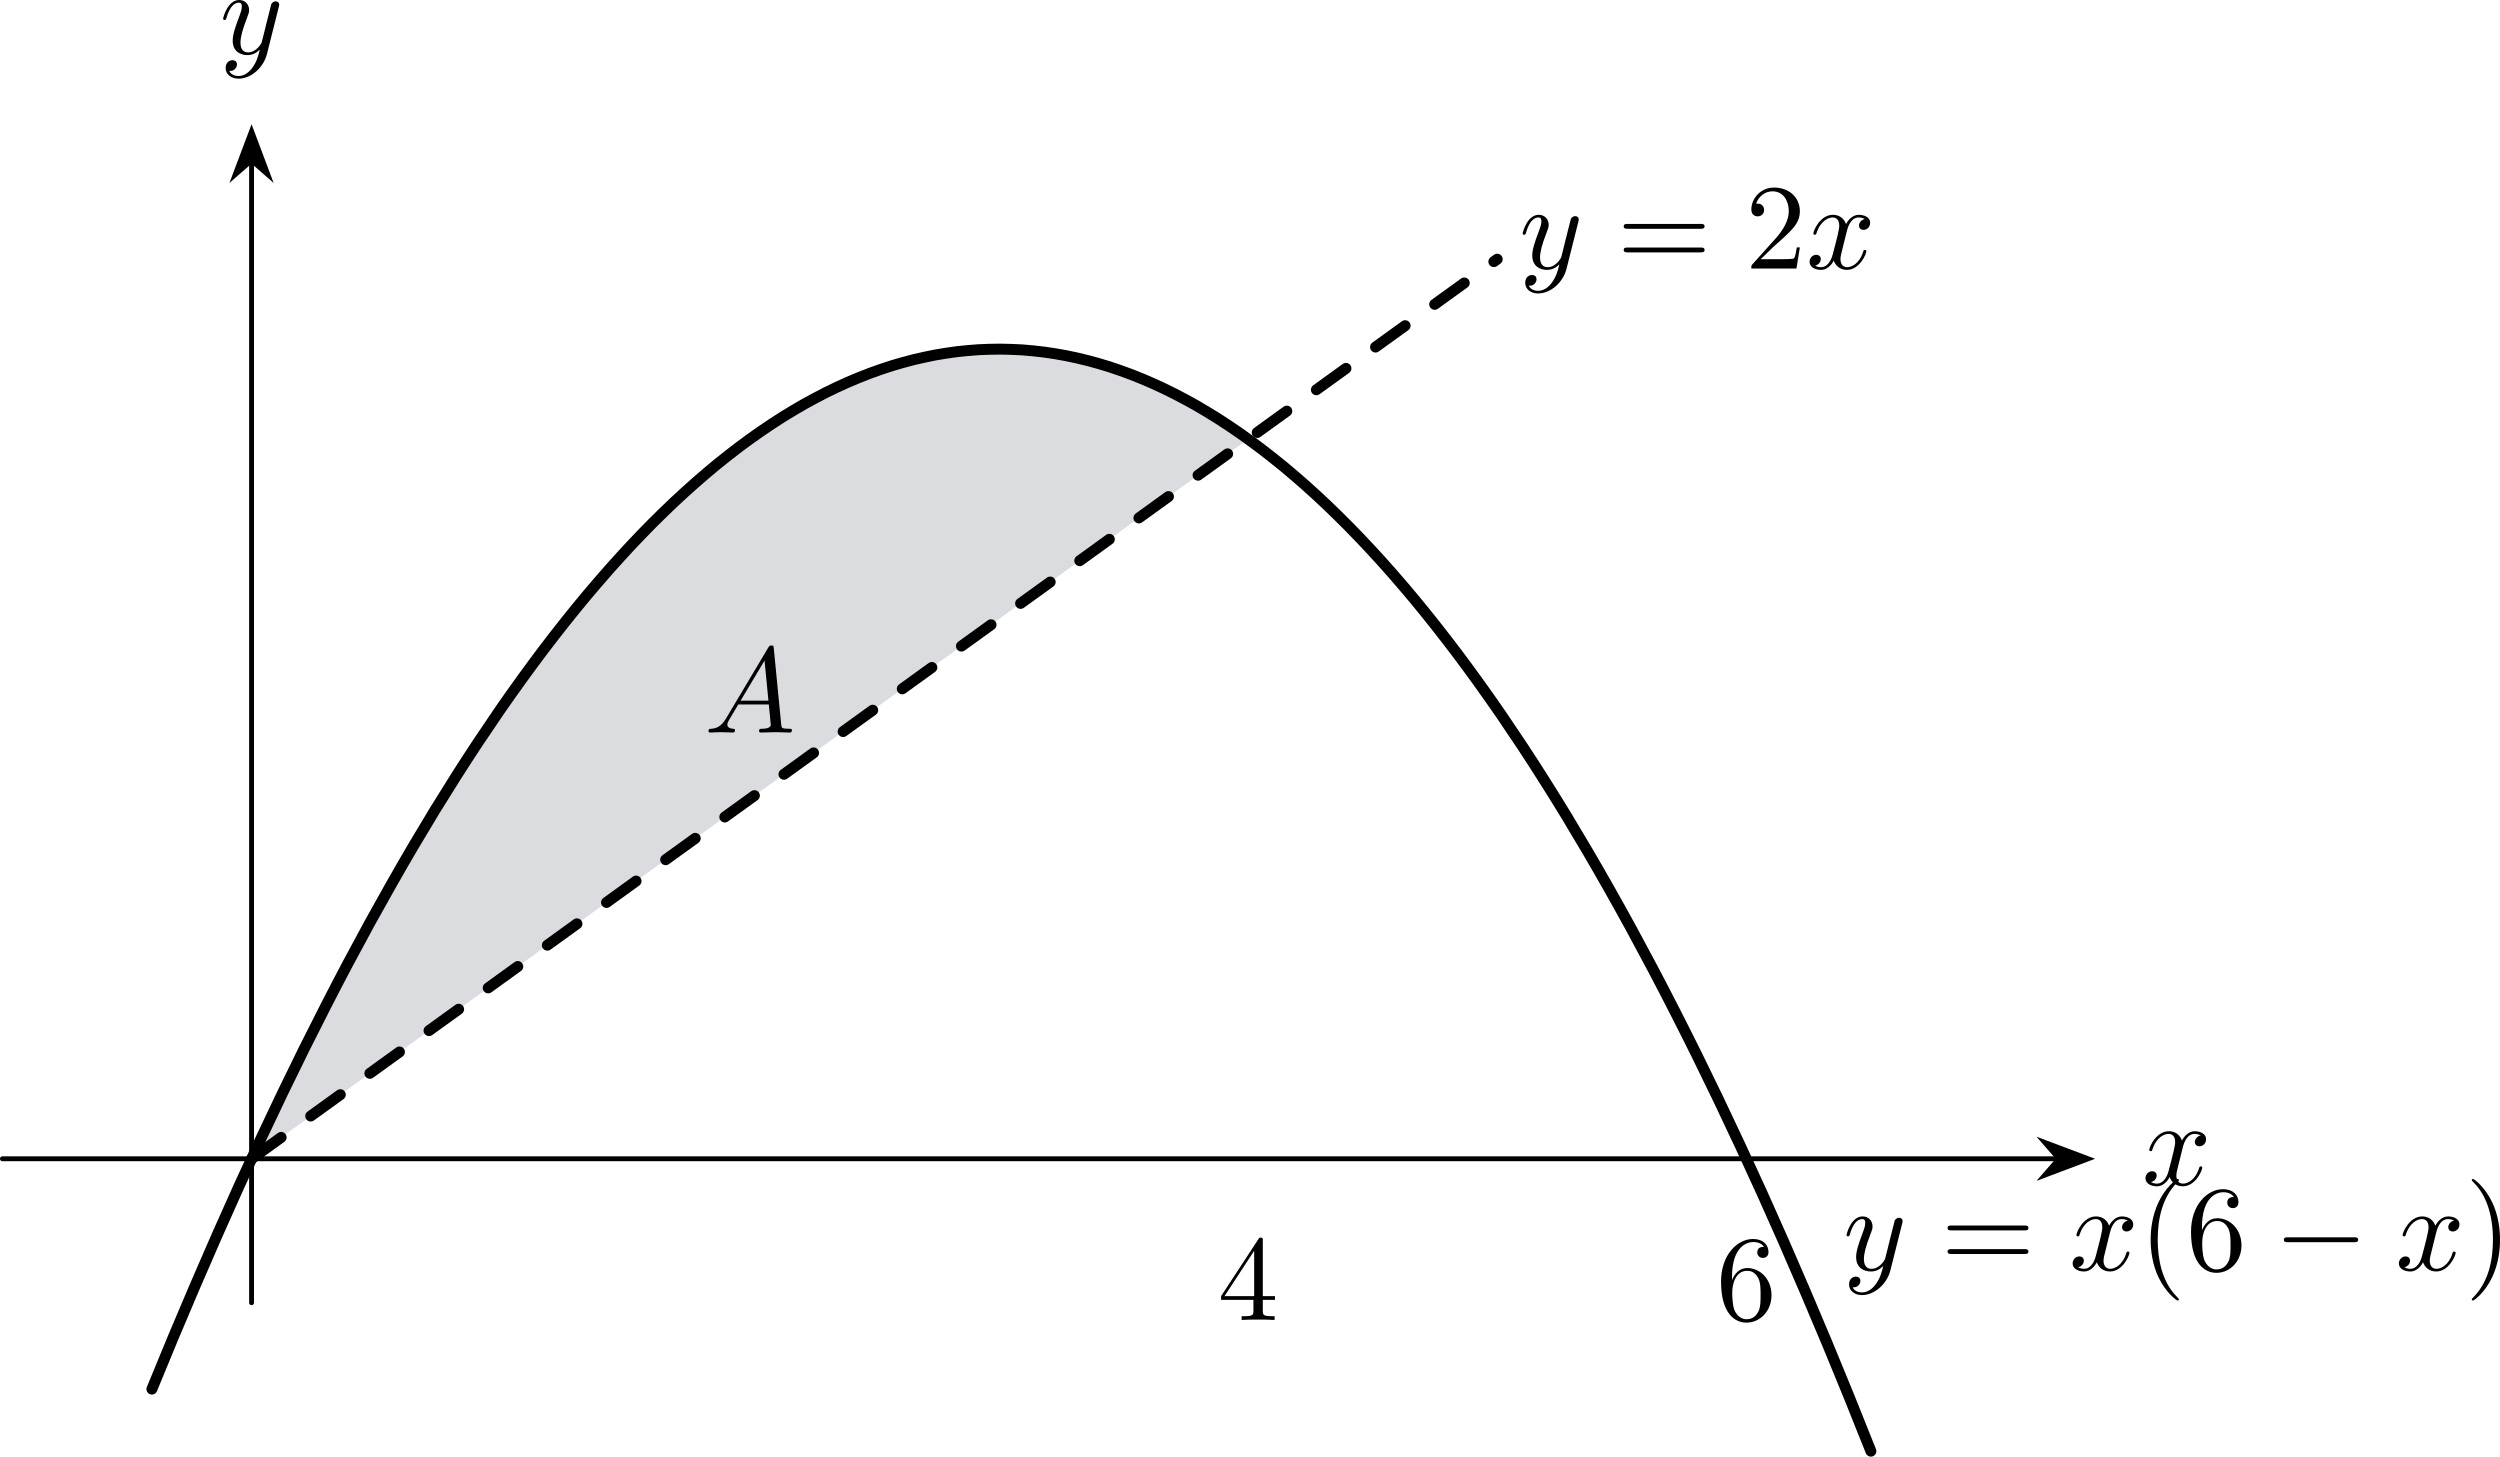
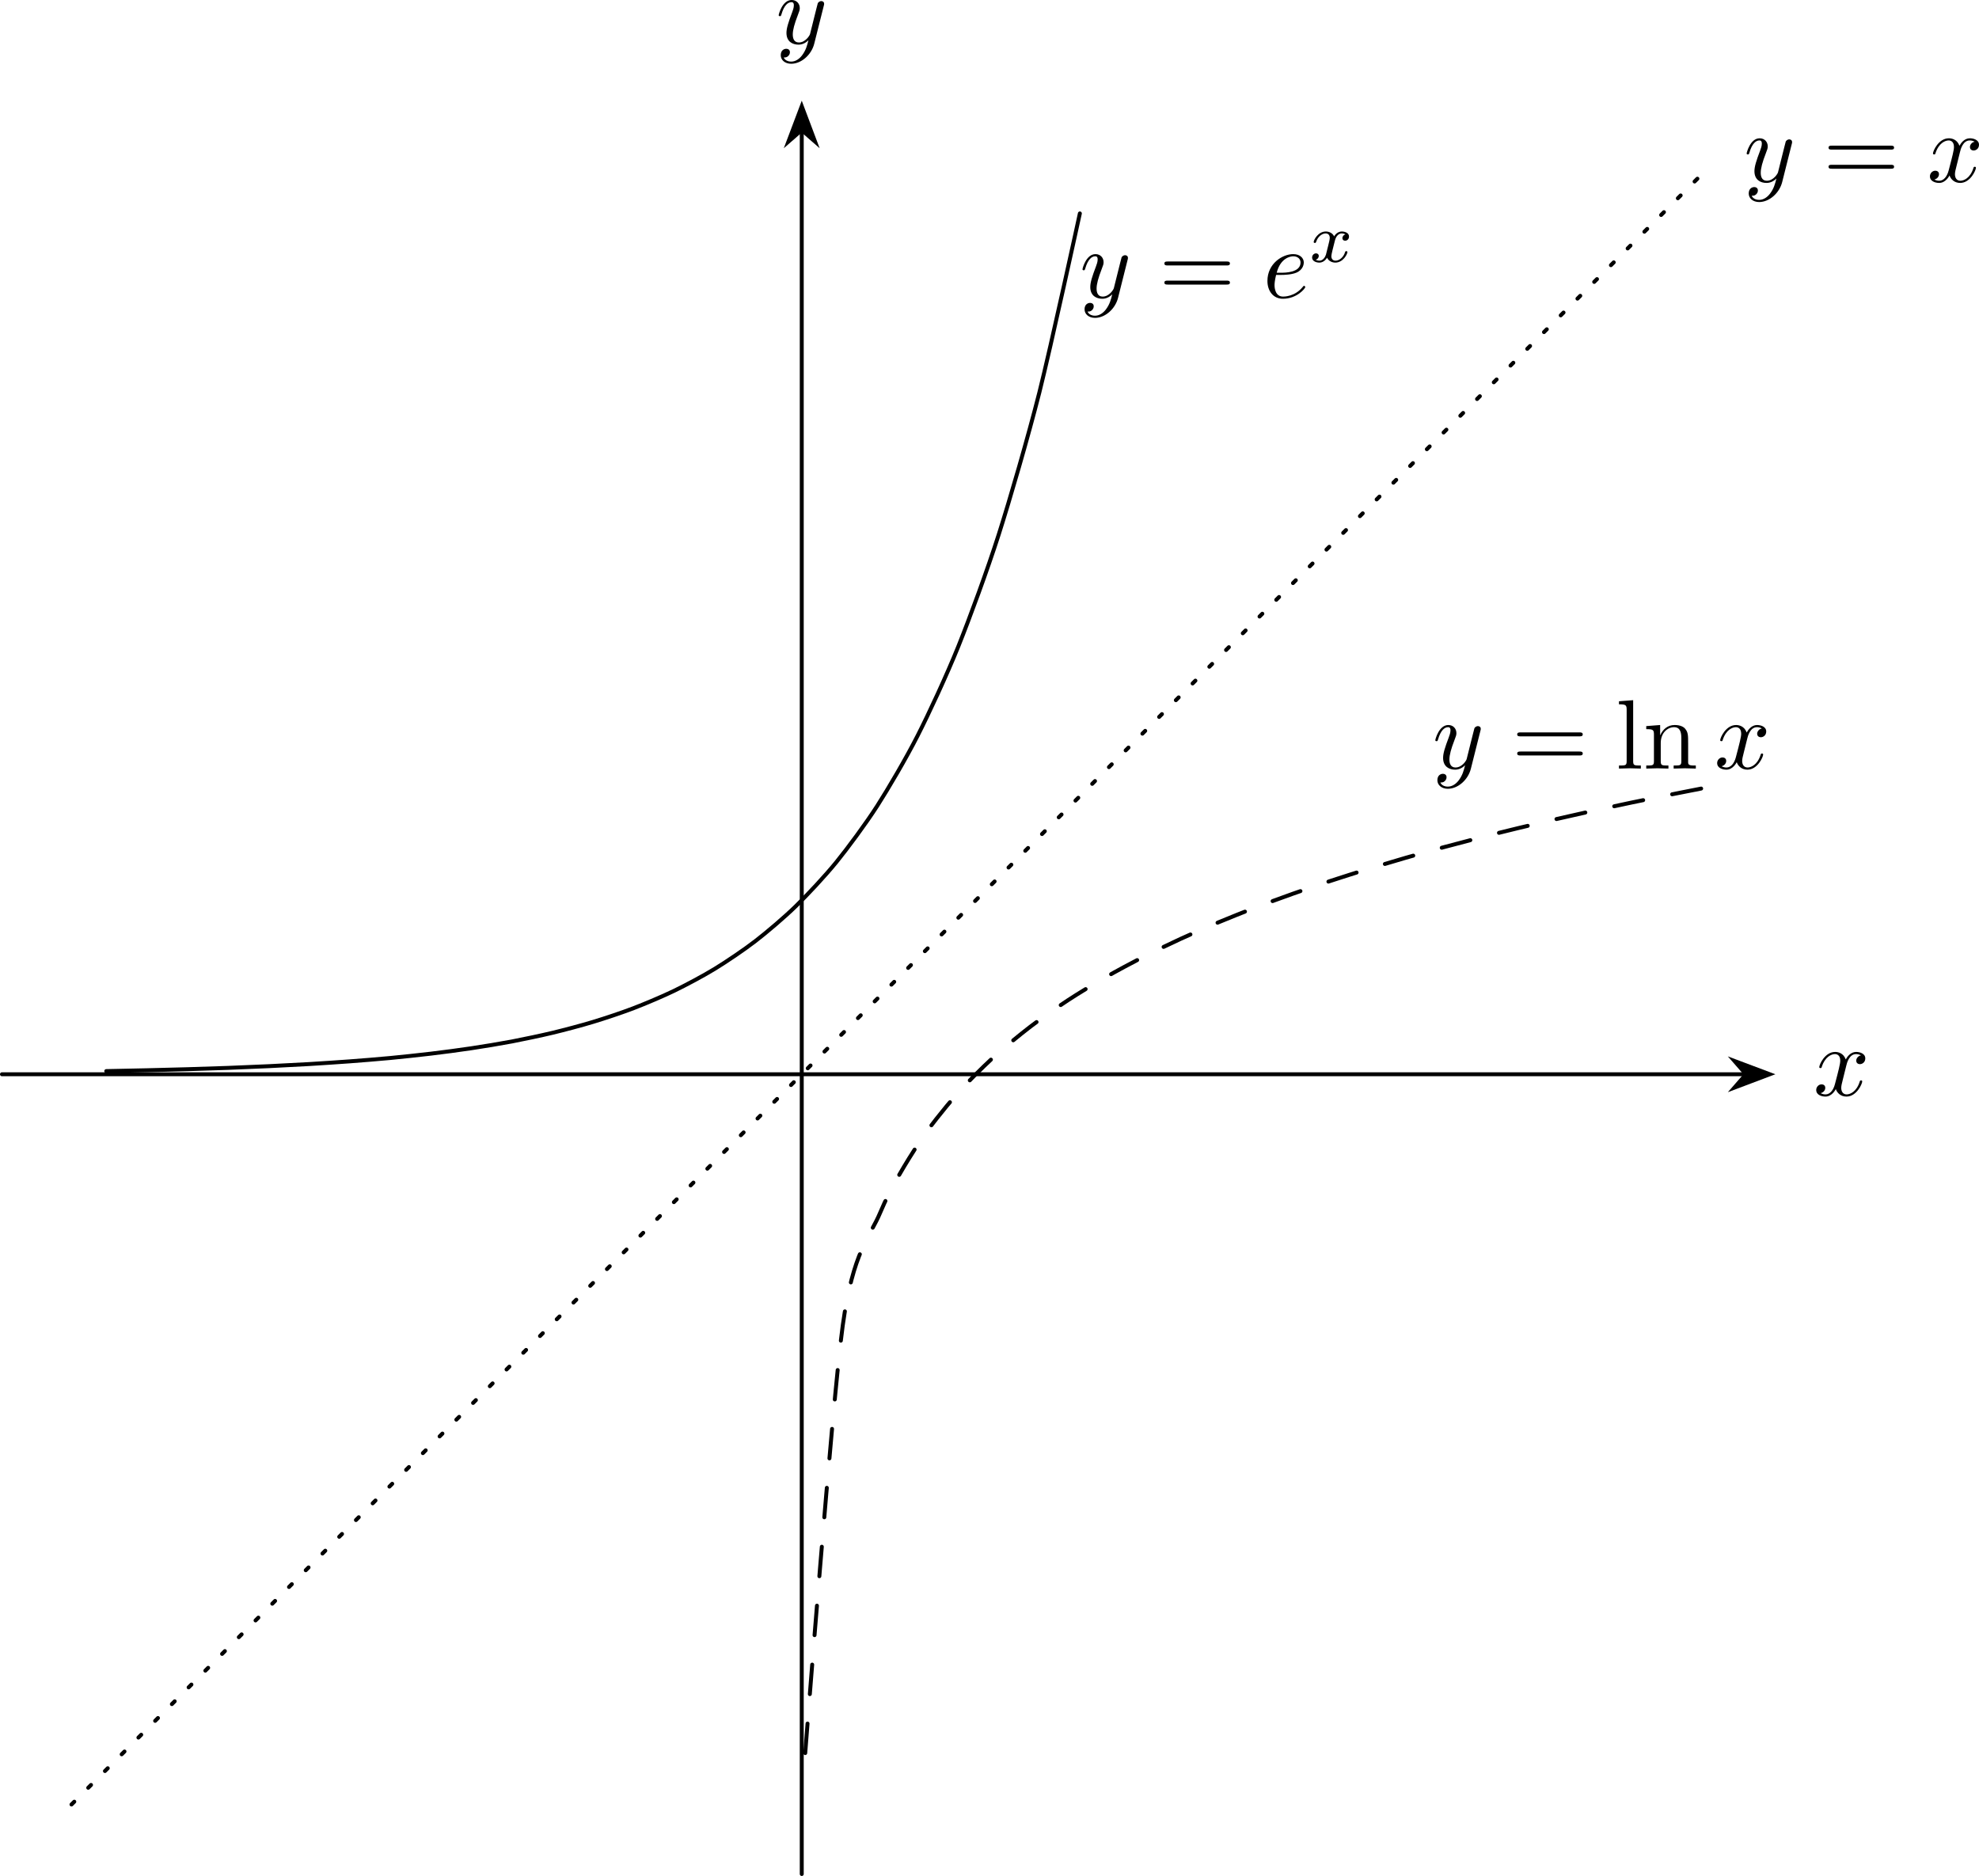
- <svg xmlns="http://www.w3.org/2000/svg" xmlns:xlink="http://www.w3.org/1999/xlink" version="1.1" width="286.732pt" height="167.065pt" viewBox="-0 551.26 286.732 167.065">
+ <svg xmlns="http://www.w3.org/2000/svg" xmlns:xlink="http://www.w3.org/1999/xlink" version="1.1" width="280.06pt" height="265.493pt" viewBox="-0 21.666 280.06 265.493">
  <defs>
-     <path id="g11-0" d="M6.565-2.291C6.735-2.291 6.914-2.291 6.914-2.491S6.735-2.69 6.565-2.69H1.176C1.006-2.69 .827-2.69 .827-2.491S1.006-2.291 1.176-2.291H6.565Z" />
-     <use id="g15-40" xlink:href="#g10-40" transform="scale(.913242)" />
-     <use id="g15-41" xlink:href="#g10-41" transform="scale(.913242)" />
-     <use id="g15-50" xlink:href="#g10-50" transform="scale(.913242)" />
-     <use id="g15-52" xlink:href="#g10-52" transform="scale(.913242)" />
-     <use id="g15-54" xlink:href="#g10-54" transform="scale(.913242)" />
+     <path id="g14-120" d="M1.736-.739C1.667-.502 1.437-.126 1.081-.126C1.06-.126 .851-.126 .704-.223C.99-.314 1.011-.565 1.011-.607C1.011-.76 .893-.865 .732-.865C.537-.865 .335-.697 .335-.439C.335-.091 .725 .07 1.067 .07C1.388 .07 1.674-.133 1.848-.425C2.015-.056 2.399 .07 2.678 .07C3.48 .07 3.905-.802 3.905-.997C3.905-1.088 3.815-1.088 3.794-1.088C3.696-1.088 3.689-1.053 3.661-.969C3.515-.488 3.096-.126 2.706-.126C2.427-.126 2.28-.314 2.28-.579C2.28-.76 2.448-1.395 2.643-2.169C2.783-2.706 3.096-2.88 3.327-2.88C3.34-2.88 3.557-2.88 3.703-2.783C3.48-2.72 3.396-2.525 3.396-2.399C3.396-2.246 3.515-2.141 3.675-2.141S4.066-2.273 4.066-2.566C4.066-2.957 3.619-3.075 3.34-3.075C2.992-3.075 2.713-2.845 2.559-2.58C2.434-2.866 2.113-3.075 1.723-3.075C.941-3.075 .495-2.218 .495-2.008C.495-1.918 .593-1.918 .614-1.918C.704-1.918 .711-1.946 .746-2.036C.921-2.58 1.36-2.88 1.702-2.88C1.932-2.88 2.12-2.755 2.12-2.42C2.12-2.28 2.036-1.932 1.974-1.695L1.736-.739Z" />
    <use id="g15-61" xlink:href="#g10-61" transform="scale(.913242)" />
-     <path id="g10-40" d="M3.611 2.618C3.611 2.585 3.611 2.564 3.425 2.378C2.062 1.004 1.713-1.058 1.713-2.727C1.713-4.625 2.127-6.524 3.469-7.887C3.611-8.018 3.611-8.04 3.611-8.073C3.611-8.149 3.567-8.182 3.502-8.182C3.393-8.182 2.411-7.44 1.767-6.055C1.211-4.855 1.08-3.644 1.08-2.727C1.08-1.876 1.2-.556 1.8 .676C2.455 2.018 3.393 2.727 3.502 2.727C3.567 2.727 3.611 2.695 3.611 2.618Z" />
-     <path id="g10-41" d="M3.153-2.727C3.153-3.578 3.033-4.898 2.433-6.131C1.778-7.473 .84-8.182 .731-8.182C.665-8.182 .622-8.138 .622-8.073C.622-8.04 .622-8.018 .829-7.822C1.898-6.742 2.52-5.007 2.52-2.727C2.52-.862 2.116 1.058 .764 2.433C.622 2.564 .622 2.585 .622 2.618C.622 2.684 .665 2.727 .731 2.727C.84 2.727 1.822 1.985 2.465 .6C3.022-.6 3.153-1.811 3.153-2.727Z" />
-     <path id="g10-50" d="M1.385-.84L2.542-1.964C4.244-3.469 4.898-4.058 4.898-5.149C4.898-6.393 3.916-7.265 2.585-7.265C1.353-7.265 .545-6.262 .545-5.291C.545-4.68 1.091-4.68 1.124-4.68C1.309-4.68 1.691-4.811 1.691-5.258C1.691-5.542 1.495-5.825 1.113-5.825C1.025-5.825 1.004-5.825 .971-5.815C1.222-6.524 1.811-6.927 2.444-6.927C3.436-6.927 3.905-6.044 3.905-5.149C3.905-4.276 3.36-3.415 2.76-2.738L.665-.404C.545-.284 .545-.262 .545 0H4.593L4.898-1.898H4.625C4.571-1.571 4.495-1.091 4.385-.927C4.309-.84 3.589-.84 3.349-.84H1.385Z" />
-     <path id="g10-52" d="M3.207-1.8V-.851C3.207-.458 3.185-.338 2.378-.338H2.149V0C2.596-.033 3.164-.033 3.622-.033S4.658-.033 5.105 0V-.338H4.876C4.069-.338 4.047-.458 4.047-.851V-1.8H5.138V-2.138H4.047V-7.102C4.047-7.32 4.047-7.385 3.873-7.385C3.775-7.385 3.742-7.385 3.655-7.255L.305-2.138V-1.8H3.207ZM3.273-2.138H.611L3.273-6.207V-2.138Z" />
-     <path id="g10-54" d="M1.44-3.578V-3.84C1.44-6.6 2.793-6.993 3.349-6.993C3.611-6.993 4.069-6.927 4.309-6.556C4.145-6.556 3.709-6.556 3.709-6.065C3.709-5.727 3.971-5.564 4.211-5.564C4.385-5.564 4.713-5.662 4.713-6.087C4.713-6.742 4.233-7.265 3.327-7.265C1.931-7.265 .458-5.858 .458-3.447C.458-.535 1.724 .24 2.738 .24C3.949 .24 4.985-.785 4.985-2.225C4.985-3.611 4.015-4.658 2.804-4.658C2.062-4.658 1.658-4.102 1.44-3.578ZM2.738-.065C2.051-.065 1.724-.72 1.658-.884C1.462-1.396 1.462-2.269 1.462-2.465C1.462-3.316 1.811-4.407 2.793-4.407C2.967-4.407 3.469-4.407 3.807-3.731C4.004-3.327 4.004-2.771 4.004-2.236C4.004-1.713 4.004-1.167 3.818-.775C3.491-.12 2.989-.065 2.738-.065Z" />
+     <use id="g15-108" xlink:href="#g10-108" transform="scale(.913242)" />
+     <use id="g15-110" xlink:href="#g10-110" transform="scale(.913242)" />
    <path id="g10-61" d="M7.495-3.567C7.658-3.567 7.865-3.567 7.865-3.785S7.658-4.004 7.505-4.004H.971C.818-4.004 .611-4.004 .611-3.785S.818-3.567 .982-3.567H7.495ZM7.505-1.451C7.658-1.451 7.865-1.451 7.865-1.669S7.658-1.887 7.495-1.887H.982C.818-1.887 .611-1.887 .611-1.669S.818-1.451 .971-1.451H7.505Z" />
-     <path id="g13-65" d="M1.783-1.146C1.385-.478 .996-.339 .558-.309C.438-.299 .349-.299 .349-.11C.349-.05 .399 0 .478 0C.747 0 1.056-.03 1.335-.03C1.664-.03 2.012 0 2.331 0C2.391 0 2.521 0 2.521-.189C2.521-.299 2.431-.309 2.361-.309C2.132-.329 1.893-.408 1.893-.658C1.893-.777 1.953-.887 2.032-1.026L2.79-2.301H5.29C5.31-2.092 5.45-.737 5.45-.638C5.45-.339 4.932-.309 4.732-.309C4.593-.309 4.493-.309 4.493-.11C4.493 0 4.613 0 4.633 0C5.041 0 5.469-.03 5.878-.03C6.127-.03 6.755 0 7.004 0C7.064 0 7.183 0 7.183-.199C7.183-.309 7.083-.309 6.954-.309C6.336-.309 6.336-.379 6.306-.667L5.699-6.894C5.679-7.093 5.679-7.133 5.509-7.133C5.35-7.133 5.31-7.064 5.25-6.964L1.783-1.146ZM2.979-2.61L4.941-5.898L5.26-2.61H2.979Z" />
+     <path id="g10-108" d="M1.931-7.571L.36-7.451V-7.113C1.124-7.113 1.211-7.036 1.211-6.502V-.829C1.211-.338 1.091-.338 .36-.338V0C.72-.011 1.298-.033 1.571-.033S2.378-.011 2.782 0V-.338C2.051-.338 1.931-.338 1.931-.829V-7.571Z" />
+     <path id="g10-110" d="M1.2-3.753V-.829C1.2-.338 1.08-.338 .349-.338V0C.731-.011 1.287-.033 1.582-.033C1.865-.033 2.433-.011 2.804 0V-.338C2.073-.338 1.953-.338 1.953-.829V-2.836C1.953-3.971 2.727-4.582 3.425-4.582C4.113-4.582 4.233-3.993 4.233-3.371V-.829C4.233-.338 4.113-.338 3.382-.338V0C3.764-.011 4.32-.033 4.615-.033C4.898-.033 5.465-.011 5.836 0V-.338C5.269-.338 4.996-.338 4.985-.665V-2.749C4.985-3.687 4.985-4.025 4.647-4.418C4.495-4.604 4.135-4.822 3.502-4.822C2.705-4.822 2.193-4.353 1.887-3.676V-4.822L.349-4.702V-4.364C1.113-4.364 1.2-4.287 1.2-3.753Z" />
+     <path id="g13-101" d="M1.863-2.301C2.152-2.301 2.889-2.321 3.387-2.531C4.085-2.829 4.134-3.417 4.134-3.557C4.134-3.995 3.756-4.403 3.068-4.403C1.963-4.403 .458-3.437 .458-1.694C.458-.677 1.046 .11 2.022 .11C3.447 .11 4.284-.946 4.284-1.066C4.284-1.126 4.224-1.196 4.164-1.196C4.115-1.196 4.095-1.176 4.035-1.096C3.248-.11 2.162-.11 2.042-.11C1.265-.11 1.176-.946 1.176-1.265C1.176-1.385 1.186-1.694 1.335-2.301H1.863ZM1.395-2.521C1.783-4.035 2.809-4.184 3.068-4.184C3.537-4.184 3.806-3.895 3.806-3.557C3.806-2.521 2.212-2.521 1.803-2.521H1.395Z" />
    <path id="g13-120" d="M3.328-3.009C3.387-3.268 3.616-4.184 4.314-4.184C4.364-4.184 4.603-4.184 4.812-4.055C4.533-4.005 4.334-3.756 4.334-3.517C4.334-3.357 4.443-3.168 4.712-3.168C4.932-3.168 5.25-3.347 5.25-3.746C5.25-4.264 4.663-4.403 4.324-4.403C3.746-4.403 3.397-3.875 3.278-3.646C3.029-4.304 2.491-4.403 2.202-4.403C1.166-4.403 .598-3.118 .598-2.869C.598-2.77 .697-2.77 .717-2.77C.797-2.77 .827-2.79 .847-2.879C1.186-3.935 1.843-4.184 2.182-4.184C2.371-4.184 2.72-4.095 2.72-3.517C2.72-3.208 2.55-2.54 2.182-1.146C2.022-.528 1.674-.11 1.235-.11C1.176-.11 .946-.11 .737-.239C.986-.289 1.205-.498 1.205-.777C1.205-1.046 .986-1.126 .837-1.126C.538-1.126 .289-.867 .289-.548C.289-.09 .787 .11 1.225 .11C1.883 .11 2.242-.588 2.271-.648C2.391-.279 2.75 .11 3.347 .11C4.374 .11 4.941-1.176 4.941-1.425C4.941-1.524 4.852-1.524 4.822-1.524C4.732-1.524 4.712-1.484 4.692-1.415C4.364-.349 3.686-.11 3.367-.11C2.979-.11 2.819-.428 2.819-.767C2.819-.986 2.879-1.205 2.989-1.644L3.328-3.009Z" />
    <path id="g13-121" d="M4.842-3.796C4.882-3.935 4.882-3.955 4.882-4.025C4.882-4.204 4.742-4.294 4.593-4.294C4.493-4.294 4.334-4.234 4.244-4.085C4.224-4.035 4.144-3.726 4.105-3.547C4.035-3.288 3.965-3.019 3.905-2.75L3.457-.956C3.417-.807 2.989-.11 2.331-.11C1.823-.11 1.714-.548 1.714-.917C1.714-1.375 1.883-1.993 2.222-2.869C2.381-3.278 2.421-3.387 2.421-3.587C2.421-4.035 2.102-4.403 1.604-4.403C.658-4.403 .289-2.959 .289-2.869C.289-2.77 .389-2.77 .408-2.77C.508-2.77 .518-2.79 .568-2.949C.837-3.885 1.235-4.184 1.574-4.184C1.654-4.184 1.823-4.184 1.823-3.866C1.823-3.616 1.724-3.357 1.654-3.168C1.255-2.112 1.076-1.544 1.076-1.076C1.076-.189 1.704 .11 2.291 .11C2.68 .11 3.019-.06 3.298-.339C3.168 .179 3.049 .667 2.65 1.196C2.391 1.534 2.012 1.823 1.554 1.823C1.415 1.823 .966 1.793 .797 1.405C.956 1.405 1.086 1.405 1.225 1.285C1.325 1.196 1.425 1.066 1.425 .877C1.425 .568 1.156 .528 1.056 .528C.827 .528 .498 .687 .498 1.176C.498 1.674 .936 2.042 1.554 2.042C2.58 2.042 3.606 1.136 3.885 .01L4.842-3.796Z" />
  </defs>
  <g id="page1" transform="matrix(1.4 0 0 1.4 0 0)">
-     <path d="M20.609 488.688L21.992 485.727L23.375 482.828L24.758 480L26.145 477.238L27.527 474.547L28.91 471.922L30.293 469.363L31.68 466.875L33.062 464.453L34.445 462.098L35.828 459.812L37.211 457.594L38.598 455.441L39.98 453.359L41.363 451.344L42.746 449.394L44.133 447.516L45.516 445.703L46.898 443.957L48.281 442.281L49.664 440.672L51.051 439.129L52.434 437.656L53.816 436.25L55.199 434.914L56.586 433.641L57.969 432.441L59.352 431.305L60.734 430.238L62.117 429.238L63.504 428.309L64.887 427.441L66.269 426.648L67.652 425.918L69.039 425.258L70.422 424.664L71.805 424.141L73.188 423.684L74.57 423.293L75.957 422.973L77.34 422.719L78.723 422.531L80.106 422.41L81.492 422.359L82.875 422.379L84.258 422.461L85.641 422.613L87.023 422.836L88.41 423.121L89.793 423.477L91.176 423.902L92.559 424.394L93.945 424.953L95.328 425.578L96.711 426.273L98.094 427.035L99.477 427.863L100.863 428.762L102.246 429.727V429.731L100.863 430.727L99.481 431.727L98.098 432.727L96.715 433.727L95.328 434.727L93.945 435.727L92.562 436.723L91.18 437.723L89.793 438.723L88.41 439.723L87.027 440.723L85.644 441.719L84.262 442.719L82.875 443.719L81.492 444.719L80.109 445.719L78.727 446.719L77.34 447.715L75.957 448.715L74.574 449.715L73.191 450.715L71.809 451.715L70.422 452.711L69.039 453.711L67.656 454.711L66.273 455.711L64.887 456.711L63.504 457.711L62.121 458.707L60.738 459.707L59.355 460.707L57.969 461.707L56.586 462.707L55.203 463.703L53.82 464.703L52.434 465.703L51.051 466.703L49.668 467.703L48.285 468.703L46.902 469.699L45.516 470.699L44.133 471.699L42.75 472.699L41.367 473.699L39.98 474.699L38.598 475.695L37.215 476.695L35.832 477.695L34.449 478.695L33.062 479.695L31.68 480.691L30.297 481.691L28.914 482.691L27.527 483.691L26.145 484.691L24.762 485.691L23.379 486.688L21.996 487.688L20.609 488.688Z" fill="#dadcdf" />
-     <path d="M.199 488.688H168.578" stroke="#000" fill="none" stroke-width=".399" stroke-miterlimit="10" stroke-linecap="round" stroke-linejoin="round" />
-     <path d="M171.075 488.688L167.504 487.344L168.676 488.688L167.504 490.035Z" />
-     <path d="M171.075 488.688L167.504 487.344L168.676 488.688L167.504 490.035Z" stroke="#000" fill="none" stroke-width=".399" stroke-miterlimit="10" stroke-linecap="round" />
-     <g transform="matrix(1 0 0 1 154.8673 2.145)">
-       <use x="20.609" y="488.689" xlink:href="#g13-120" />
+     <path d="M.199 124.07H176.398" stroke="#000" fill="none" stroke-width=".399" stroke-linecap="round" stroke-linejoin="round" />
+     <path d="M178.894 124.07L175.324 122.727L176.496 124.07L175.324 125.418Z" />
+     <path d="M178.894 124.07L175.324 122.727L176.496 124.07L175.324 125.418Z" stroke="#000" fill="none" stroke-width=".399" stroke-miterlimit="10" stroke-linecap="round" />
+     <g transform="matrix(1 0 0 1 102.2552 2.145)">
+       <use x="81.043" y="124.071" xlink:href="#g13-120" />
    </g>
-     <path d="M20.609 500.481V406.996" stroke="#000" fill="none" stroke-width=".399" stroke-miterlimit="10" stroke-linecap="round" stroke-linejoin="round" />
-     <path d="M20.609 404.5L19.262 408.074L20.609 406.899L21.953 408.074Z" />
-     <path d="M20.609 404.5L19.262 408.074L20.609 406.899L21.953 408.074Z" stroke="#000" fill="none" stroke-width=".399" stroke-miterlimit="10" stroke-linecap="round" />
-     <g transform="matrix(1 0 0 1 -2.621 -90.528)">
-       <use x="20.609" y="488.689" xlink:href="#g13-121" />
+     <path d="M81.043 204.914V28.715" stroke="#000" fill="none" stroke-width=".399" stroke-miterlimit="10" stroke-linecap="round" stroke-linejoin="round" />
+     <path d="M81.043 26.219L79.695 29.789L81.043 28.617L82.387 29.789Z" />
+     <path d="M81.043 26.219L79.695 29.789L81.043 28.617L82.387 29.789Z" stroke="#000" fill="none" stroke-width=".399" stroke-miterlimit="10" stroke-linecap="round" />
+     <g transform="matrix(1 0 0 1 -2.621 -104.1919)">
+       <use x="81.043" y="124.071" xlink:href="#g13-121" />
    </g>
-     <path d="M12.445 507.555C12.445 507.555 13.734 504.418 14.227 503.234C14.723 502.051 15.516 500.18 16.012 499.027C16.504 497.875 17.297 496.051 17.793 494.93C18.289 493.809 19.082 492.035 19.574 490.945C20.07 489.855 20.863 488.133 21.359 487.074C21.852 486.016 22.645 484.344 23.141 483.316C23.637 482.289 24.43 480.668 24.922 479.672C25.418 478.676 26.211 477.102 26.707 476.137C27.199 475.172 27.992 473.648 28.488 472.715C28.984 471.781 29.777 470.309 30.27 469.406C30.766 468.504 31.559 467.082 32.055 466.211C32.547 465.34 33.34 463.965 33.836 463.125S35.125 460.961 35.617 460.152C36.113 459.344 36.906 458.074 37.402 457.293C37.895 456.516 38.688 455.293 39.184 454.547S40.473 452.629 40.965 451.914C41.461 451.199 42.254 450.074 42.75 449.391C43.242 448.707 44.039 447.637 44.531 446.981C45.027 446.328 45.82 445.309 46.316 444.684C46.809 444.062 47.602 443.09 48.098 442.5S49.387 440.988 49.879 440.43C50.375 439.871 51.168 438.996 51.664 438.469C52.156 437.941 52.949 437.117 53.445 436.621S54.734 435.352 55.227 434.887C55.723 434.422 56.516 433.699 57.012 433.266C57.504 432.832 58.297 432.16 58.793 431.754C59.289 431.352 60.082 430.731 60.574 430.359C61.07 429.984 61.863 429.414 62.359 429.074C62.852 428.731 63.645 428.211 64.141 427.898C64.637 427.59 65.43 427.117 65.922 426.84C66.418 426.562 67.211 426.141 67.707 425.891C68.199 425.644 68.992 425.273 69.488 425.059C69.984 424.84 70.777 424.519 71.269 424.336C71.766 424.148 72.559 423.879 73.055 423.723C73.547 423.57 74.34 423.348 74.836 423.227S76.125 422.934 76.617 422.84C77.113 422.75 77.906 422.629 78.402 422.566C78.894 422.508 79.691 422.438 80.184 422.406C80.68 422.379 81.473 422.356 81.969 422.359C82.461 422.363 83.254 422.391 83.75 422.422C84.242 422.457 85.039 422.535 85.531 422.602C86.027 422.664 86.82 422.793 87.316 422.891C87.809 422.984 88.602 423.164 89.098 423.293C89.594 423.418 90.387 423.648 90.879 423.805C91.375 423.965 92.168 424.242 92.664 424.434C93.156 424.621 93.949 424.949 94.445 425.172C94.941 425.391 95.734 425.769 96.227 426.023C96.723 426.273 97.516 426.703 98.012 426.984C98.504 427.269 99.297 427.75 99.793 428.062S101.082 428.906 101.574 429.25C102.07 429.598 102.863 430.176 103.359 430.555C103.852 430.93 104.644 431.559 105.141 431.965C105.637 432.375 106.43 433.055 106.922 433.492C107.418 433.93 108.211 434.66 108.707 435.133C109.199 435.602 109.992 436.379 110.488 436.883C110.984 437.383 111.777 438.215 112.269 438.746C112.766 439.277 113.559 440.156 114.055 440.723C114.547 441.285 115.344 442.215 115.836 442.809C116.332 443.406 117.125 444.383 117.617 445.012C118.113 445.637 118.906 446.668 119.402 447.324C119.894 447.981 120.692 449.062 121.184 449.75C121.68 450.438 122.473 451.566 122.969 452.289C123.461 453.008 124.254 454.188 124.75 454.938S126.039 456.918 126.532 457.703C127.028 458.484 127.821 459.762 128.317 460.578C128.809 461.391 129.602 462.719 130.098 463.566C130.594 464.41 131.387 465.789 131.879 466.664C132.375 467.539 133.168 468.969 133.664 469.879C134.157 470.785 134.95 472.266 135.446 473.203S136.735 475.672 137.227 476.641C137.723 477.609 138.516 479.191 139.012 480.191C139.504 481.191 140.297 482.82 140.793 483.852C141.289 484.887 142.082 486.566 142.575 487.629C143.071 488.691 143.864 490.422 144.36 491.516C144.852 492.609 145.645 494.391 146.141 495.516S147.43 498.473 147.922 499.629C148.418 500.785 149.211 502.664 149.707 503.852C150.2 505.039 150.992 506.973 151.489 508.191C151.985 509.41 153.27 512.641 153.27 512.641" stroke="#000" fill="none" stroke-width=".897" stroke-miterlimit="10" stroke-linecap="round" stroke-linejoin="round" />
-     <path d="M20.609 488.688L24.859 485.617L29.113 482.547L33.363 479.477L37.617 476.406L41.867 473.336L46.121 470.266L50.371 467.195L54.625 464.121L58.875 461.051L63.129 457.981L67.379 454.91L71.633 451.84L75.883 448.769L80.137 445.699L84.387 442.629L88.641 439.559L92.891 436.484L97.144 433.414L101.394 430.344L105.648 427.273L109.898 424.203L114.152 421.133L118.402 418.062L122.657 414.992" stroke="#000" fill="none" stroke-width=".897" stroke-miterlimit="10" stroke-linecap="round" stroke-linejoin="round" stroke-dasharray="2.989 2.989" />
-     <g transform="matrix(1 0 0 1 130.3753 9.124)">
-       <use x="20.609" y="488.689" xlink:href="#g13-121" />
-       <use x="28.618" y="488.689" xlink:href="#g15-61" />
-       <use x="39.134" y="488.689" xlink:href="#g13-120" />
-       <use x="44.828" y="488.689" xlink:href="#g15-40" />
-       <use x="48.702" y="488.689" xlink:href="#g15-54" />
-       <use x="55.898" y="488.689" xlink:href="#g11-0" />
-       <use x="65.86" y="488.689" xlink:href="#g13-120" />
-       <use x="71.554" y="488.689" xlink:href="#g15-41" />
+     <path d="M7.227 197.887L172.434 32.684" stroke="#000" fill="none" stroke-width=".399" stroke-miterlimit="10" stroke-linecap="round" stroke-linejoin="round" stroke-dasharray=".399 1.993" />
+     <g transform="matrix(1 0 0 1 95.2242 -90.2132)">
+       <use x="81.043" y="124.071" xlink:href="#g13-121" />
+       <use x="89.052" y="124.071" xlink:href="#g15-61" />
+       <use x="99.568" y="124.071" xlink:href="#g13-120" />
    </g>
-     <g transform="matrix(1 0 0 1 103.8433 -72.932)">
-       <use x="20.609" y="488.689" xlink:href="#g13-121" />
-       <use x="28.618" y="488.689" xlink:href="#g15-61" />
-       <use x="39.134" y="488.689" xlink:href="#g15-50" />
-       <use x="44.115" y="488.689" xlink:href="#g13-120" />
+     <path d="M10.742 123.75C10.742 123.75 13.707 123.691 14.844 123.664C15.98 123.637 17.805 123.59 18.945 123.559C20.082 123.523 21.906 123.465 23.047 123.426C24.184 123.383 26.008 123.309 27.145 123.254C28.285 123.199 30.109 123.105 31.246 123.039C32.383 122.969 34.211 122.852 35.348 122.766C36.484 122.684 38.309 122.531 39.449 122.426C40.586 122.316 42.41 122.125 43.547 121.988C44.688 121.855 46.512 121.613 47.648 121.441C48.785 121.273 50.613 120.969 51.75 120.754C52.887 120.535 54.711 120.152 55.852 119.879C56.988 119.605 58.812 119.125 59.949 118.777C61.09 118.434 62.914 117.824 64.051 117.387S67.016 116.18 68.152 115.629C69.289 115.078 71.113 114.109 72.254 113.41C73.391 112.715 75.215 111.488 76.352 110.609C77.492 109.731 79.316 108.184 80.453 107.07C81.59 105.961 83.418 104.012 84.555 102.609C85.691 101.207 87.516 98.742 88.656 96.969C89.793 95.199 91.617 92.086 92.754 89.848C93.894 87.613 95.719 83.68 96.856 80.856C97.992 78.031 99.82 73.066 100.957 69.5S103.918 59.66 105.059 55.156C106.195 50.656 109.156 37.051 109.156 37.051" stroke="#000" fill="none" stroke-width=".399" stroke-miterlimit="10" stroke-linecap="round" stroke-linejoin="round" />
+     <path d="M81.395 192.688C81.395 192.688 84.137 157.039 85.188 149.457C86.238 141.875 87.93 140.578 88.98 138.043C90.031 135.508 91.723 132.812 92.773 131.176C93.824 129.539 95.516 127.469 96.566 126.254C97.617 125.035 99.309 123.383 100.359 122.41C101.41 121.441 103.102 120.066 104.152 119.258C105.203 118.453 106.894 117.281 107.945 116.59C108.996 115.898 110.688 114.879 111.738 114.273C112.793 113.668 114.481 112.762 115.531 112.223C116.586 111.684 118.273 110.875 119.324 110.391C120.379 109.902 122.066 109.168 123.117 108.731C124.172 108.289 125.859 107.617 126.91 107.211C127.965 106.809 129.652 106.188 130.703 105.816C131.758 105.441 133.445 104.871 134.496 104.523C135.551 104.176 137.238 103.641 138.289 103.316C139.344 102.996 141.031 102.496 142.082 102.191C143.137 101.887 144.824 101.418 145.875 101.133C146.93 100.848 148.617 100.402 149.668 100.133C150.723 99.863 152.41 99.441 153.461 99.188C154.516 98.93 156.203 98.531 157.254 98.289C158.309 98.047 159.996 97.664 161.047 97.434C162.102 97.203 163.789 96.84 164.84 96.621C165.894 96.398 167.582 96.055 168.633 95.844C169.688 95.633 172.426 95.098 172.426 95.098" stroke="#000" fill="none" stroke-width=".399" stroke-miterlimit="10" stroke-linecap="round" stroke-linejoin="round" stroke-dasharray="2.989 2.989" />
+     <g transform="matrix(1 0 0 1 28.0892 -78.5041)">
+       <use x="81.043" y="124.071" xlink:href="#g13-121" />
+       <use x="89.052" y="124.071" xlink:href="#g15-61" />
+       <use x="99.568" y="124.071" xlink:href="#g13-101" />
+       <use x="104.207" y="120.456" xlink:href="#g14-120" />
    </g>
-     <g transform="matrix(1 0 0 1 79.1482 13.204)">
-       <use x="20.609" y="488.689" xlink:href="#g15-52" />
-     </g>
-     <g transform="matrix(1 0 0 1 119.9673 13.204)">
-       <use x="20.609" y="488.689" xlink:href="#g15-54" />
-     </g>
-     <g transform="matrix(1 0 0 1 37.0834 -34.92)">
-       <use x="20.609" y="488.689" xlink:href="#g13-65" />
+     <g transform="matrix(1 0 0 1 63.7532 -30.9015)">
+       <use x="81.043" y="124.071" xlink:href="#g13-121" />
+       <use x="89.052" y="124.071" xlink:href="#g15-61" />
+       <use x="99.568" y="124.071" xlink:href="#g15-108" />
+       <use x="102.336" y="124.071" xlink:href="#g15-110" />
+       <use x="109.531" y="124.071" xlink:href="#g13-120" />
    </g>
  </g>
</svg>
